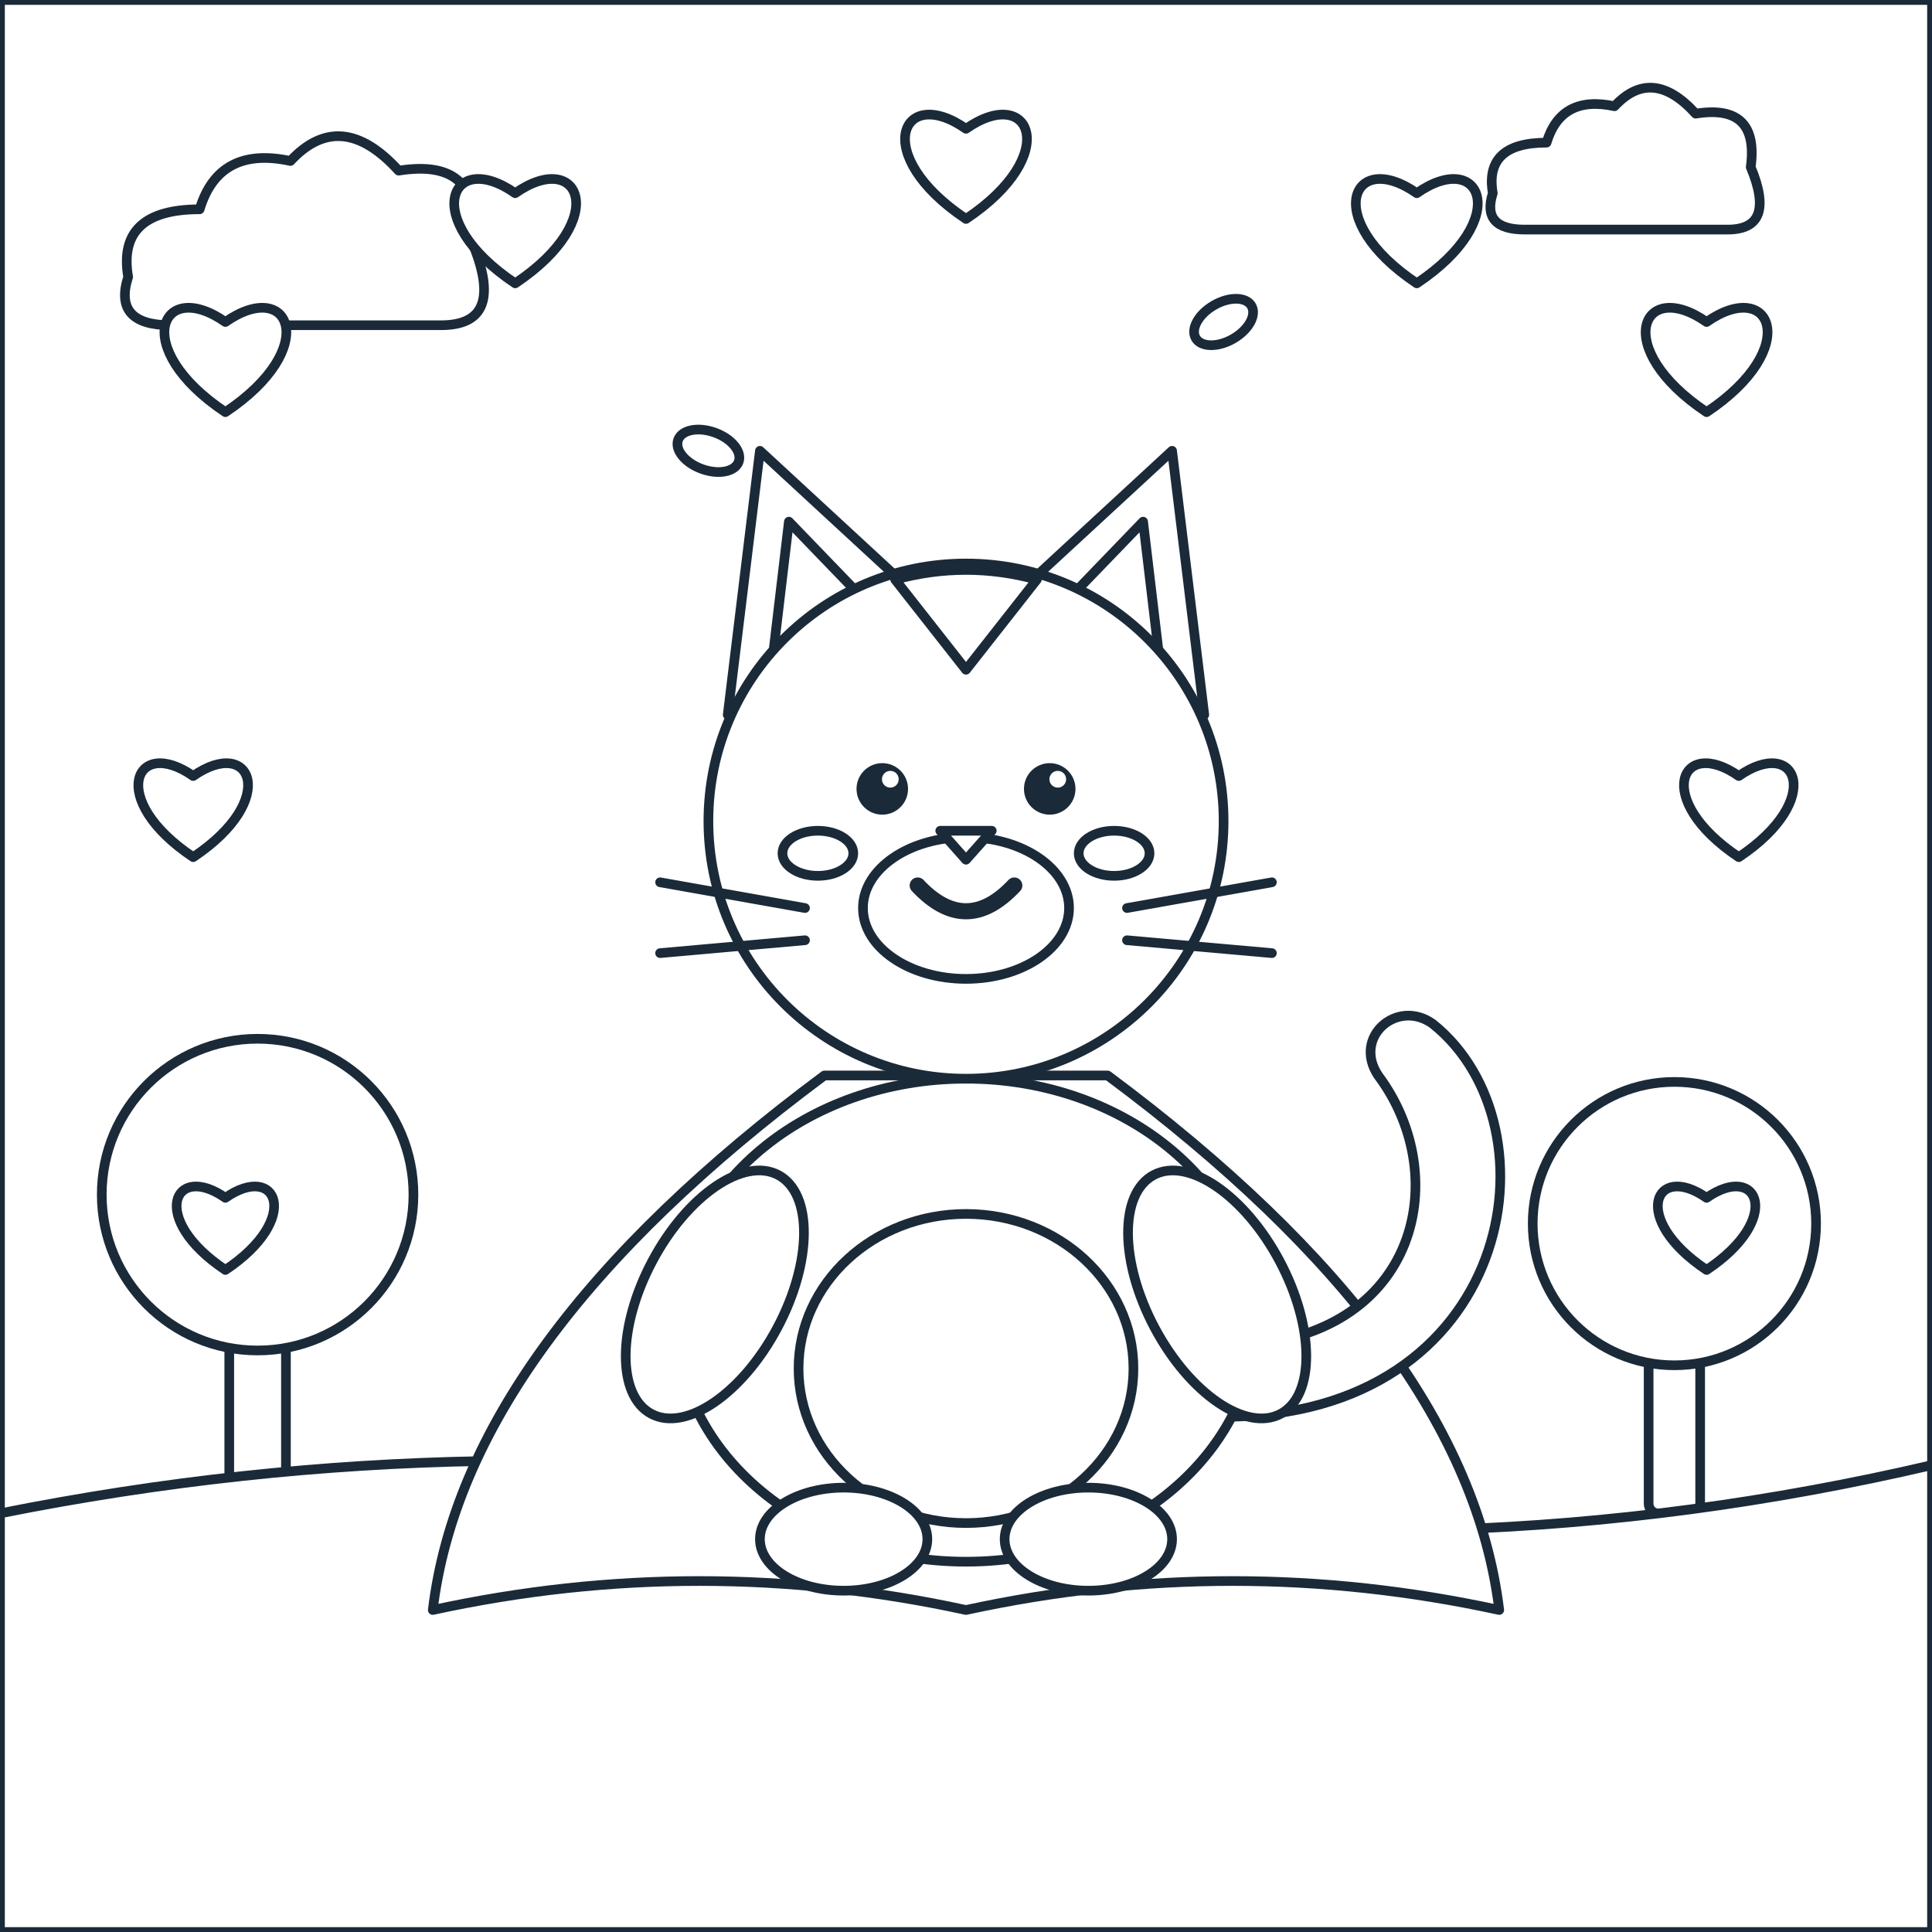
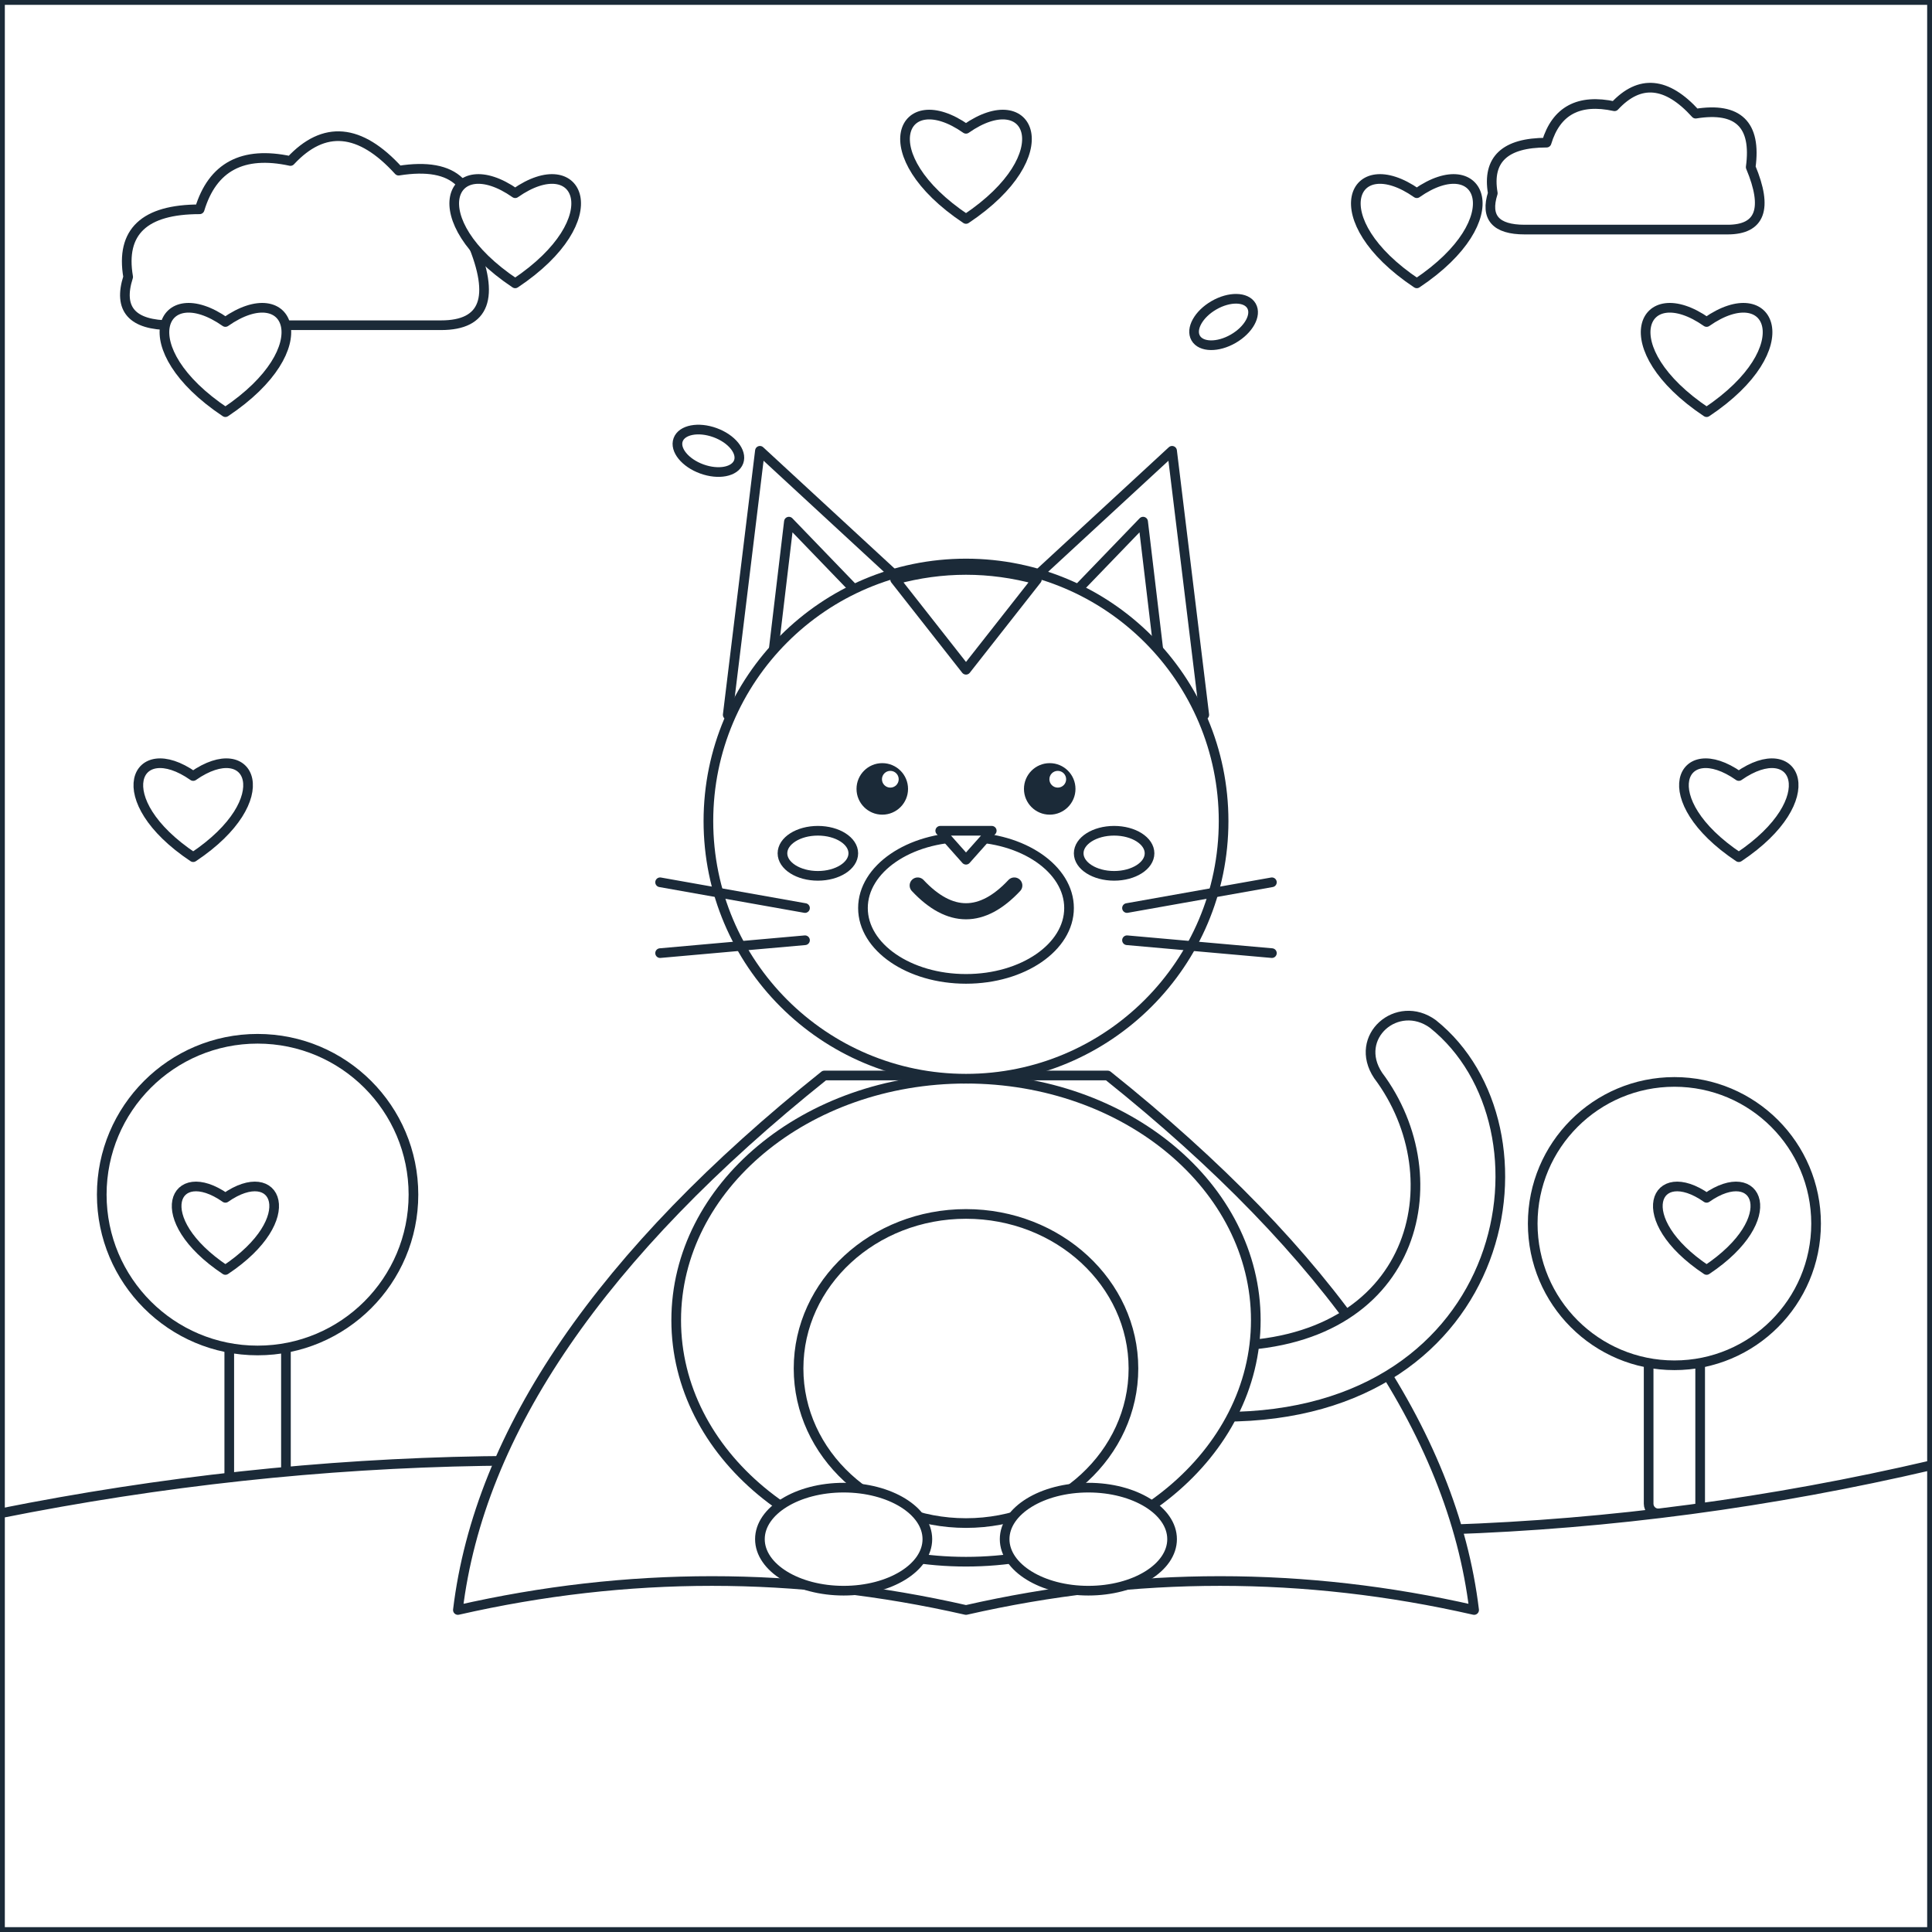
<svg xmlns="http://www.w3.org/2000/svg" viewBox="0 0 600 600" data-picture="meo-sieu-thu--chin-mang">
  <g class="scene-back">
    <rect x="0" y="0" width="600" height="600" rx="0" id="r-nen-troi" data-region="nen-troi" class="region" fill="#FFFFFF" stroke="#1B2A38" stroke-width="3" stroke-linejoin="round" />
    <path d="M 53 101 Q 35 101 39.8 86 Q 36.2 65 62 65 Q 68 45.2 90.2 50 Q 105.8 33.2 123.8 53 Q 150.2 48.8 146.6 75.2 Q 157.4 101 137 101 Z" id="r-may-1" data-region="may-1" class="region" fill="#FFFFFF" stroke="#1B2A38" stroke-width="3" stroke-linejoin="round" />
    <path d="M 473.5 71.3 Q 460 71.3 463.6 60 Q 460.9 44.3 480.3 44.3 Q 484.8 29.4 501.4 33 Q 513.1 20.4 526.6 35.3 Q 546.4 32.1 543.7 51.9 Q 551.8 71.3 536.5 71.3 Z" id="r-may-2" data-region="may-2" class="region" fill="#FFFFFF" stroke="#1B2A38" stroke-width="3" stroke-linejoin="round" />
    <rect x="71.2" y="404" width="17.6" height="66" rx="3" id="r-than-cay-hoa-1" data-region="than-cay-hoa-1" class="region" fill="#FFFFFF" stroke="#1B2A38" stroke-width="3" stroke-linejoin="round" />
    <ellipse cx="80" cy="371" rx="48.4" ry="48.4" id="r-cay-hoa-1" data-region="cay-hoa-1" class="region" fill="#FFFFFF" stroke="#1B2A38" stroke-width="3" stroke-linejoin="round" />
    <rect x="512" y="410" width="16" height="60" rx="3" id="r-than-cay-hoa-2" data-region="than-cay-hoa-2" class="region" fill="#FFFFFF" stroke="#1B2A38" stroke-width="3" stroke-linejoin="round" />
    <ellipse cx="520" cy="380" rx="44" ry="44" id="r-cay-hoa-2" data-region="cay-hoa-2" class="region" fill="#FFFFFF" stroke="#1B2A38" stroke-width="3" stroke-linejoin="round" />
    <path d="M 0 470 Q 150 440 300 465 Q 450 490 600 455 L 600 600 L 0 600 Z" id="r-nen-dat" data-region="nen-dat" class="region" fill="#FFFFFF" stroke="#1B2A38" stroke-width="3" stroke-linejoin="round" />
  </g>
  <g id="subject" class="subject anim-bounce">
-     <path d="M 256 334 L 344 334 Q 455.6 417 465.6 500 Q 382.8 482 300 500 Q 217.2 482 134.4 500 Q 144.4 417 256 334 Z" id="r-ao-choang" data-region="ao-choang" class="region" fill="#FFFFFF" stroke="#1B2A38" stroke-width="3" stroke-linejoin="round" />
+     <path d="M 256 334 L 344 334 Q 447.8 417 457.8 500 Q 378.9 482 300 500 Q 221.1 482 142.2 500 Q 152.2 417 256 334 Z" id="r-ao-choang" data-region="ao-choang" class="region" fill="#FFFFFF" stroke="#1B2A38" stroke-width="3" stroke-linejoin="round" />
    <path d="M 380 440 C 470 440 485 350 445 318 C 434 310 420 322 428 334 C 452 366 440 418 380 418 Z" id="r-duoi" data-region="duoi" class="region" fill="#FFFFFF" stroke="#1B2A38" stroke-width="3" stroke-linejoin="round" />
    <ellipse cx="300" cy="410" rx="90" ry="75" id="r-than" data-region="than" class="region" fill="#FFFFFF" stroke="#1B2A38" stroke-width="3" stroke-linejoin="round" />
    <ellipse cx="300" cy="425" rx="52" ry="48" id="r-bung" data-region="bung" class="region" fill="#FFFFFF" stroke="#1B2A38" stroke-width="3" stroke-linejoin="round" />
    <ellipse cx="262" cy="478" rx="26" ry="16" id="r-chan-trai" data-region="chan-trai" class="region" fill="#FFFFFF" stroke="#1B2A38" stroke-width="3" stroke-linejoin="round" />
    <ellipse cx="338" cy="478" rx="26" ry="16" id="r-chan-phai" data-region="chan-phai" class="region" fill="#FFFFFF" stroke="#1B2A38" stroke-width="3" stroke-linejoin="round" />
    <polygon points="226,222 236,140 288,188" id="r-tai-trai" data-region="tai-trai" class="region" fill="#FFFFFF" stroke="#1B2A38" stroke-width="3" stroke-linejoin="round" />
    <polygon points="240,204 245,162 272,190" id="r-trong-tai-trai" data-region="trong-tai-trai" class="region" fill="#FFFFFF" stroke="#1B2A38" stroke-width="3" stroke-linejoin="round" />
    <polygon points="374,222 364,140 312,188" id="r-tai-phai" data-region="tai-phai" class="region" fill="#FFFFFF" stroke="#1B2A38" stroke-width="3" stroke-linejoin="round" />
    <polygon points="360,204 355,162 328,190" id="r-trong-tai-phai" data-region="trong-tai-phai" class="region" fill="#FFFFFF" stroke="#1B2A38" stroke-width="3" stroke-linejoin="round" />
    <ellipse cx="300" cy="255" rx="80" ry="80" id="r-dau" data-region="dau" class="region" fill="#FFFFFF" stroke="#1B2A38" stroke-width="3" stroke-linejoin="round" />
    <path d="M 278 180 L 300 208 L 322 180 Q 300 174 278 180 Z" id="r-soc-tran" data-region="soc-tran" class="region" fill="#FFFFFF" stroke="#1B2A38" stroke-width="3" stroke-linejoin="round" />
    <ellipse cx="300" cy="282" rx="32" ry="22" id="r-mom" data-region="mom" class="region" fill="#FFFFFF" stroke="#1B2A38" stroke-width="3" stroke-linejoin="round" />
    <polygon points="292,258 308,258 300,267" id="r-mui" data-region="mui" class="region" fill="#FFFFFF" stroke="#1B2A38" stroke-width="3" stroke-linejoin="round" />
    <g class="deco" pointer-events="none">
      <path d="M 250 282 L 205 274 M 250 292 L 205 296 M 350 282 L 395 274 M 350 292 L 395 296" fill="none" stroke="#1B2A38" stroke-width="3" stroke-linecap="round" stroke-linejoin="round" />
    </g>
-     <ellipse cx="222" cy="402" rx="22" ry="42" transform="rotate(28 222 402)" id="r-tay-trai" data-region="tay-trai" class="region" fill="#FFFFFF" stroke="#1B2A38" stroke-width="3" stroke-linejoin="round" />
-     <ellipse cx="378" cy="402" rx="22" ry="42" transform="rotate(-28 378 402)" id="r-tay-phai" data-region="tay-phai" class="region" fill="#FFFFFF" stroke="#1B2A38" stroke-width="3" stroke-linejoin="round" />
    <g class="deco" pointer-events="none">
      <circle cx="274" cy="245" r="8" fill="#1B2A38" />
    </g>
    <g class="deco" pointer-events="none">
      <circle cx="326" cy="245" r="8" fill="#1B2A38" />
    </g>
    <g class="deco" pointer-events="none">
      <circle cx="276.5" cy="242" r="2.6" fill="#FFFFFF" />
    </g>
    <g class="deco" pointer-events="none">
      <circle cx="328.5" cy="242" r="2.6" fill="#FFFFFF" />
    </g>
    <ellipse cx="254" cy="265" rx="11" ry="7" id="r-ma-trai" data-region="ma-trai" class="region" fill="#FFFFFF" stroke="#1B2A38" stroke-width="3" stroke-linejoin="round" />
    <ellipse cx="346" cy="265" rx="11" ry="7" id="r-ma-phai" data-region="ma-phai" class="region" fill="#FFFFFF" stroke="#1B2A38" stroke-width="3" stroke-linejoin="round" />
    <g class="deco" pointer-events="none">
      <path d="M 285 275 Q 300 291 315 275" fill="none" stroke="#1B2A38" stroke-width="5" stroke-linecap="round" stroke-linejoin="round" />
    </g>
  </g>
  <g class="scene-front">
    <ellipse cx="220" cy="140" rx="10" ry="6" transform="rotate(20 220 140)" id="r-canh-hoa-roi-1" data-region="canh-hoa-roi-1" class="region" fill="#FFFFFF" stroke="#1B2A38" stroke-width="3" stroke-linejoin="round" />
    <ellipse cx="380" cy="100" rx="10" ry="6" transform="rotate(-30 380 100)" id="r-canh-hoa-roi-2" data-region="canh-hoa-roi-2" class="region" fill="#FFFFFF" stroke="#1B2A38" stroke-width="3" stroke-linejoin="round" />
    <path d="M 70 128 C 40 108 50 86 70 100 C 90 86 100 108 70 128 Z" id="r-mang-1" data-region="mang-1" class="region" fill="#FFFFFF" stroke="#1B2A38" stroke-width="3" stroke-linejoin="round" />
    <path d="M 160 88 C 130 68 140 46 160 60 C 180 46 190 68 160 88 Z" id="r-mang-2" data-region="mang-2" class="region" fill="#FFFFFF" stroke="#1B2A38" stroke-width="3" stroke-linejoin="round" />
    <path d="M 300 68 C 270 48 280 26 300 40 C 320 26 330 48 300 68 Z" id="r-mang-3" data-region="mang-3" class="region" fill="#FFFFFF" stroke="#1B2A38" stroke-width="3" stroke-linejoin="round" />
    <path d="M 440 88 C 410 68 420 46 440 60 C 460 46 470 68 440 88 Z" id="r-mang-4" data-region="mang-4" class="region" fill="#FFFFFF" stroke="#1B2A38" stroke-width="3" stroke-linejoin="round" />
    <path d="M 530 128 C 500 108 510 86 530 100 C 550 86 560 108 530 128 Z" id="r-mang-5" data-region="mang-5" class="region" fill="#FFFFFF" stroke="#1B2A38" stroke-width="3" stroke-linejoin="round" />
    <path d="M 60 266.2 C 33 248.2 42 228.4 60 241 C 78 228.4 87 248.2 60 266.2 Z" id="r-mang-6" data-region="mang-6" class="region" fill="#FFFFFF" stroke="#1B2A38" stroke-width="3" stroke-linejoin="round" />
    <path d="M 540 266.2 C 513 248.2 522 228.4 540 241 C 558 228.4 567 248.2 540 266.2 Z" id="r-mang-7" data-region="mang-7" class="region" fill="#FFFFFF" stroke="#1B2A38" stroke-width="3" stroke-linejoin="round" />
    <path d="M 70 394.4 C 46 378.4 54 360.8 70 372 C 86 360.8 94 378.4 70 394.4 Z" id="r-mang-8" data-region="mang-8" class="region" fill="#FFFFFF" stroke="#1B2A38" stroke-width="3" stroke-linejoin="round" />
    <path d="M 530 394.4 C 506 378.4 514 360.8 530 372 C 546 360.8 554 378.4 530 394.4 Z" id="r-mang-9" data-region="mang-9" class="region" fill="#FFFFFF" stroke="#1B2A38" stroke-width="3" stroke-linejoin="round" />
  </g>
</svg>
